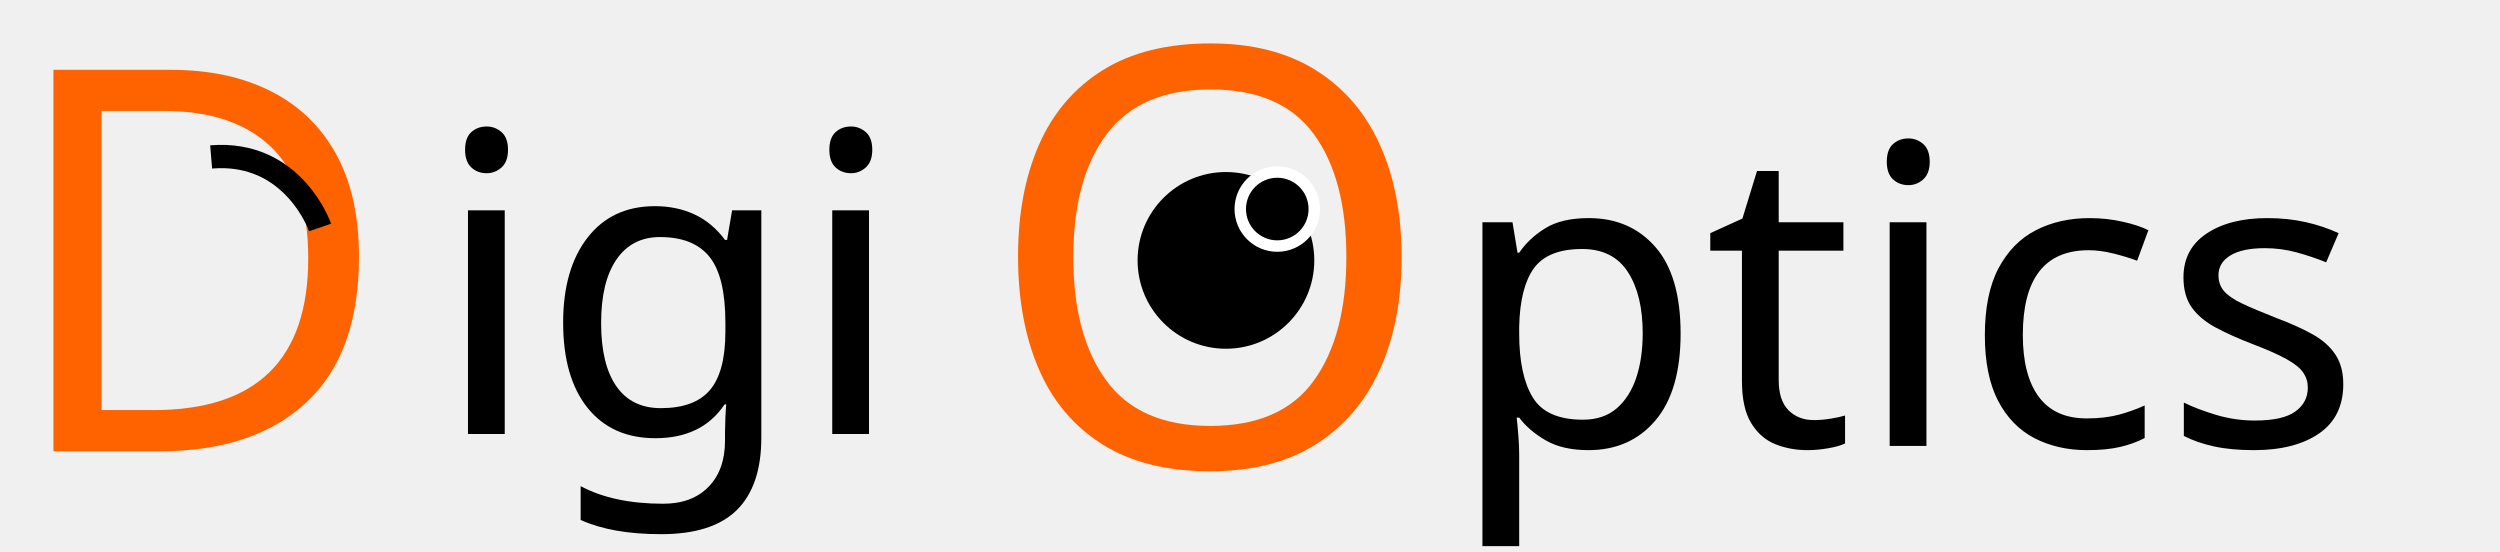
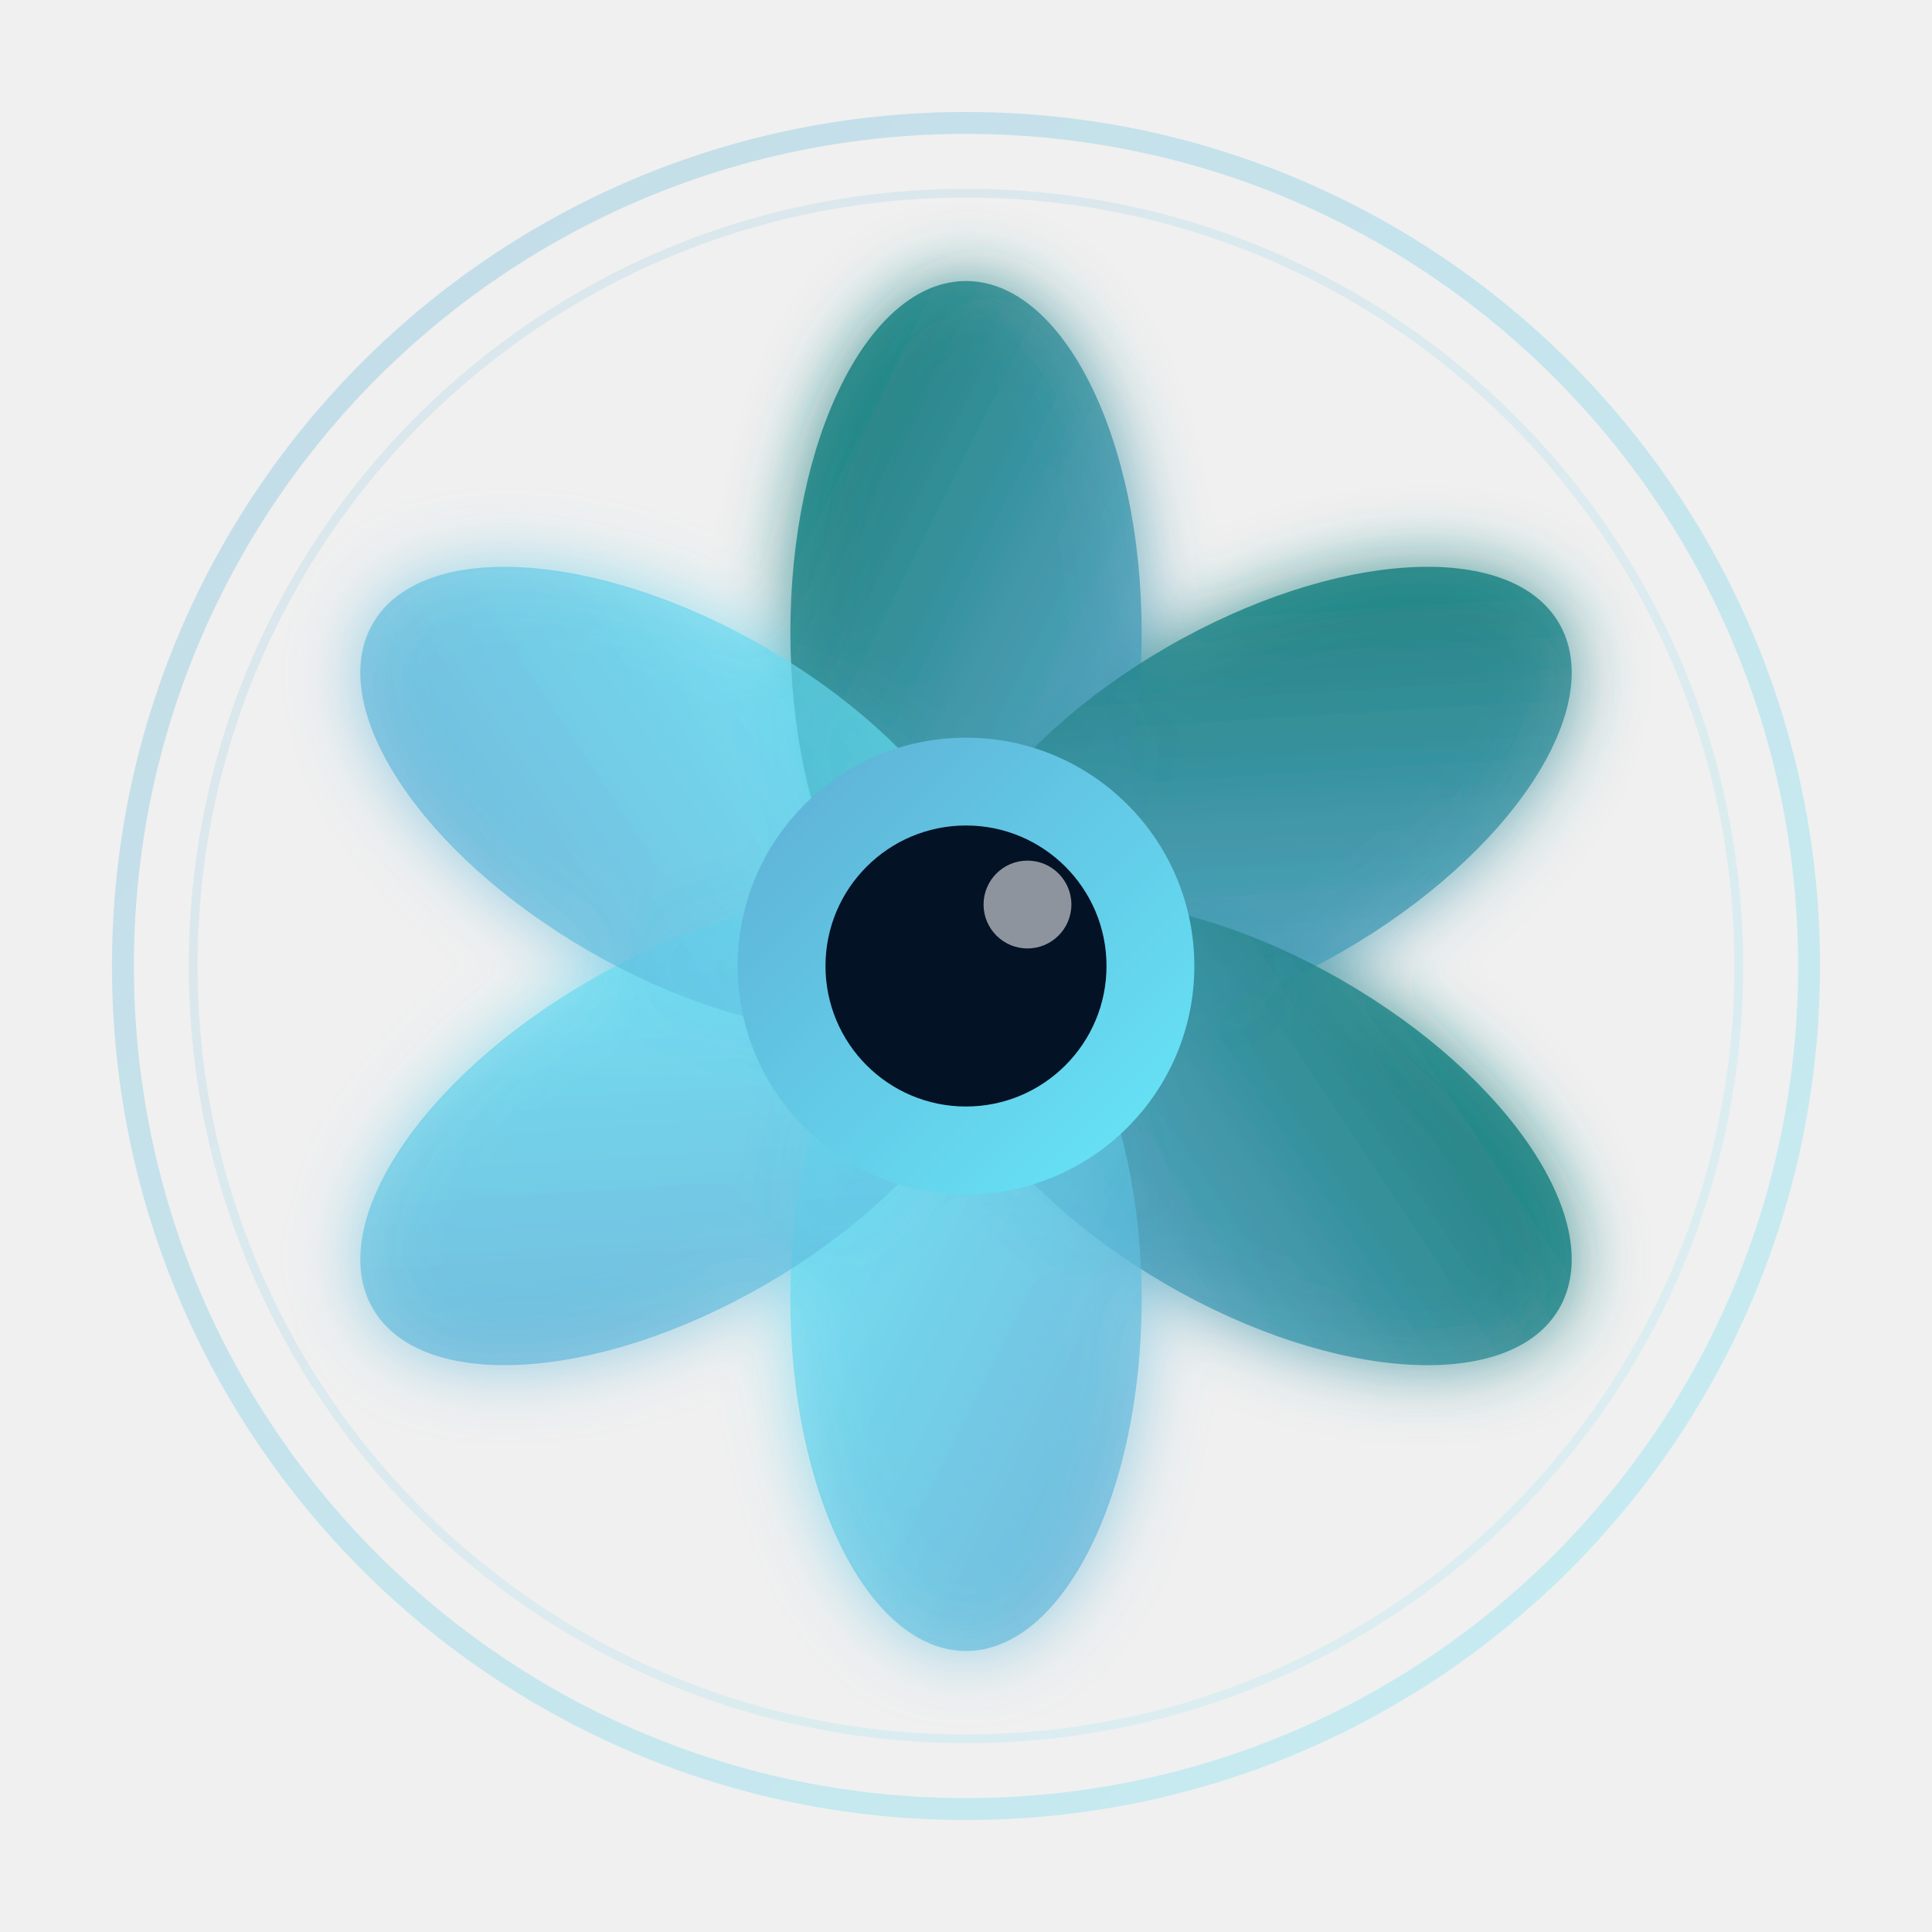
- <svg xmlns="http://www.w3.org/2000/svg" version="1.1" viewBox="0 0 513.28 113.25">
+ <svg xmlns="http://www.w3.org/2000/svg" viewBox="0 0 220 220" fill="none">
  <defs>
-     <style>
-       .st0 {
-         font-size: 85.67px;
-       }
- 
-       .st0, .st1 {
-         font-family: Mont-Regular, Mont;
-       }
- 
-       .st2 {
-         font-size: 109.68px;
-       }
- 
-       .st2, .st1 {
-         fill: #ff6300;
-       }
- 
-       .st2, .st3 {
-         font-family: Montserrat-Medium, Montserrat;
-         font-weight: 500;
-       }
- 
-       .st4 {
-         stroke: #fff;
-         stroke-width: 2.35px;
-       }
- 
-       .st4, .st5 {
-         stroke-miterlimit: 10;
-       }
- 
-       .st6 {
-         fill: #fff;
-       }
- 
-       .st1 {
-         font-size: 119.51px;
-       }
- 
-       .st3 {
-         font-size: 85.67px;
-       }
- 
-       .st5 {
-         fill: none;
-         stroke: #000;
-         stroke-width: 4.78px;
-       }
- 
-       .st7 {
-         display: none;
-       }
-     </style>
+     <linearGradient id="g1" x1="0%" y1="0%" x2="100%" y2="100%">
+       <stop offset="0%" stop-color="#5EADD4" />
+       <stop offset="100%" stop-color="#67E8F9" />
+     </linearGradient>
+     <linearGradient id="g2" x1="0%" y1="0%" x2="100%" y2="100%">
+       <stop offset="0%" stop-color="#0F766E" />
+       <stop offset="100%" stop-color="#5EADD4" />
+     </linearGradient>
+     <filter id="glow" x="-20%" y="-20%" width="140%" height="140%">
+       <feGaussianBlur stdDeviation="4" result="blur" />
+       <feMerge>
+         <feMergeNode in="blur" />
+         <feMergeNode in="SourceGraphic" />
+       </feMerge>
+     </filter>
  </defs>
-   <g id="Layer_2" class="st7">
-     <rect class="st6" x="-300.03" y="-635.95" width="1080" height="1080" />
+   <circle cx="110" cy="110" r="96" stroke="url(#g1)" stroke-width="2.5" opacity="0.3" />
+   <circle cx="110" cy="110" r="88" stroke="url(#g1)" stroke-width="1" opacity="0.15" />
+   <g filter="url(#glow)">
+     <ellipse cx="110" cy="72" rx="20" ry="40" fill="url(#g2)" opacity="0.80" />
+     <ellipse cx="110" cy="72" rx="20" ry="40" fill="url(#g2)" opacity="0.80" transform="rotate(60 110 110)" />
+     <ellipse cx="110" cy="72" rx="20" ry="40" fill="url(#g2)" opacity="0.80" transform="rotate(120 110 110)" />
+     <ellipse cx="110" cy="72" rx="20" ry="40" fill="url(#g1)" opacity="0.65" transform="rotate(180 110 110)" />
+     <ellipse cx="110" cy="72" rx="20" ry="40" fill="url(#g1)" opacity="0.65" transform="rotate(240 110 110)" />
+     <ellipse cx="110" cy="72" rx="20" ry="40" fill="url(#g1)" opacity="0.65" transform="rotate(300 110 110)" />
  </g>
-   <g id="Layer_1">
-     <text class="st0" transform="translate(297.08 91.56)">
-       <tspan x="0" y="0">ptics</tspan>
-     </text>
-     <text class="st3" transform="translate(88.8 89.11)">
-       <tspan x="0" y="0">igi</tspan>
-     </text>
-     <text class="st2" transform="translate(.33 92.65)">
-       <tspan x="0" y="0">D</tspan>
-     </text>
-     <path class="st5" d="M65.72,46.7s-5.46-15.88-22.37-14.48" />
-     <text class="st1" transform="translate(201.72 95.57)">
-       <tspan x="0" y="0">O</tspan>
-     </text>
-     <circle cx="251.7" cy="53.46" r="18.14" />
-     <circle class="st4" cx="262.24" cy="42.92" r="7.6" />
+   <circle cx="110" cy="110" r="26" fill="url(#g1)" />
+   <circle cx="110" cy="110" r="16" fill="#041226" />
+   <circle cx="117" cy="103" r="5" fill="white" opacity="0.55" />
+   <g stroke="url(#g1)" stroke-width="2.5" stroke-linecap="round" opacity="0.45">
+     <line x1="110" y1="10" x2="110" y2="22" />
+     <line x1="110" y1="10" x2="110" y2="22" transform="rotate(60 110 110)" />
+     <line x1="110" y1="10" x2="110" y2="22" transform="rotate(120 110 110)" />
+     <line x1="110" y1="10" x2="110" y2="22" transform="rotate(180 110 110)" />
+     <line x1="110" y1="10" x2="110" y2="22" transform="rotate(240 110 110)" />
+     <line x1="110" y1="10" x2="110" y2="22" transform="rotate(300 110 110)" />
  </g>
</svg>
